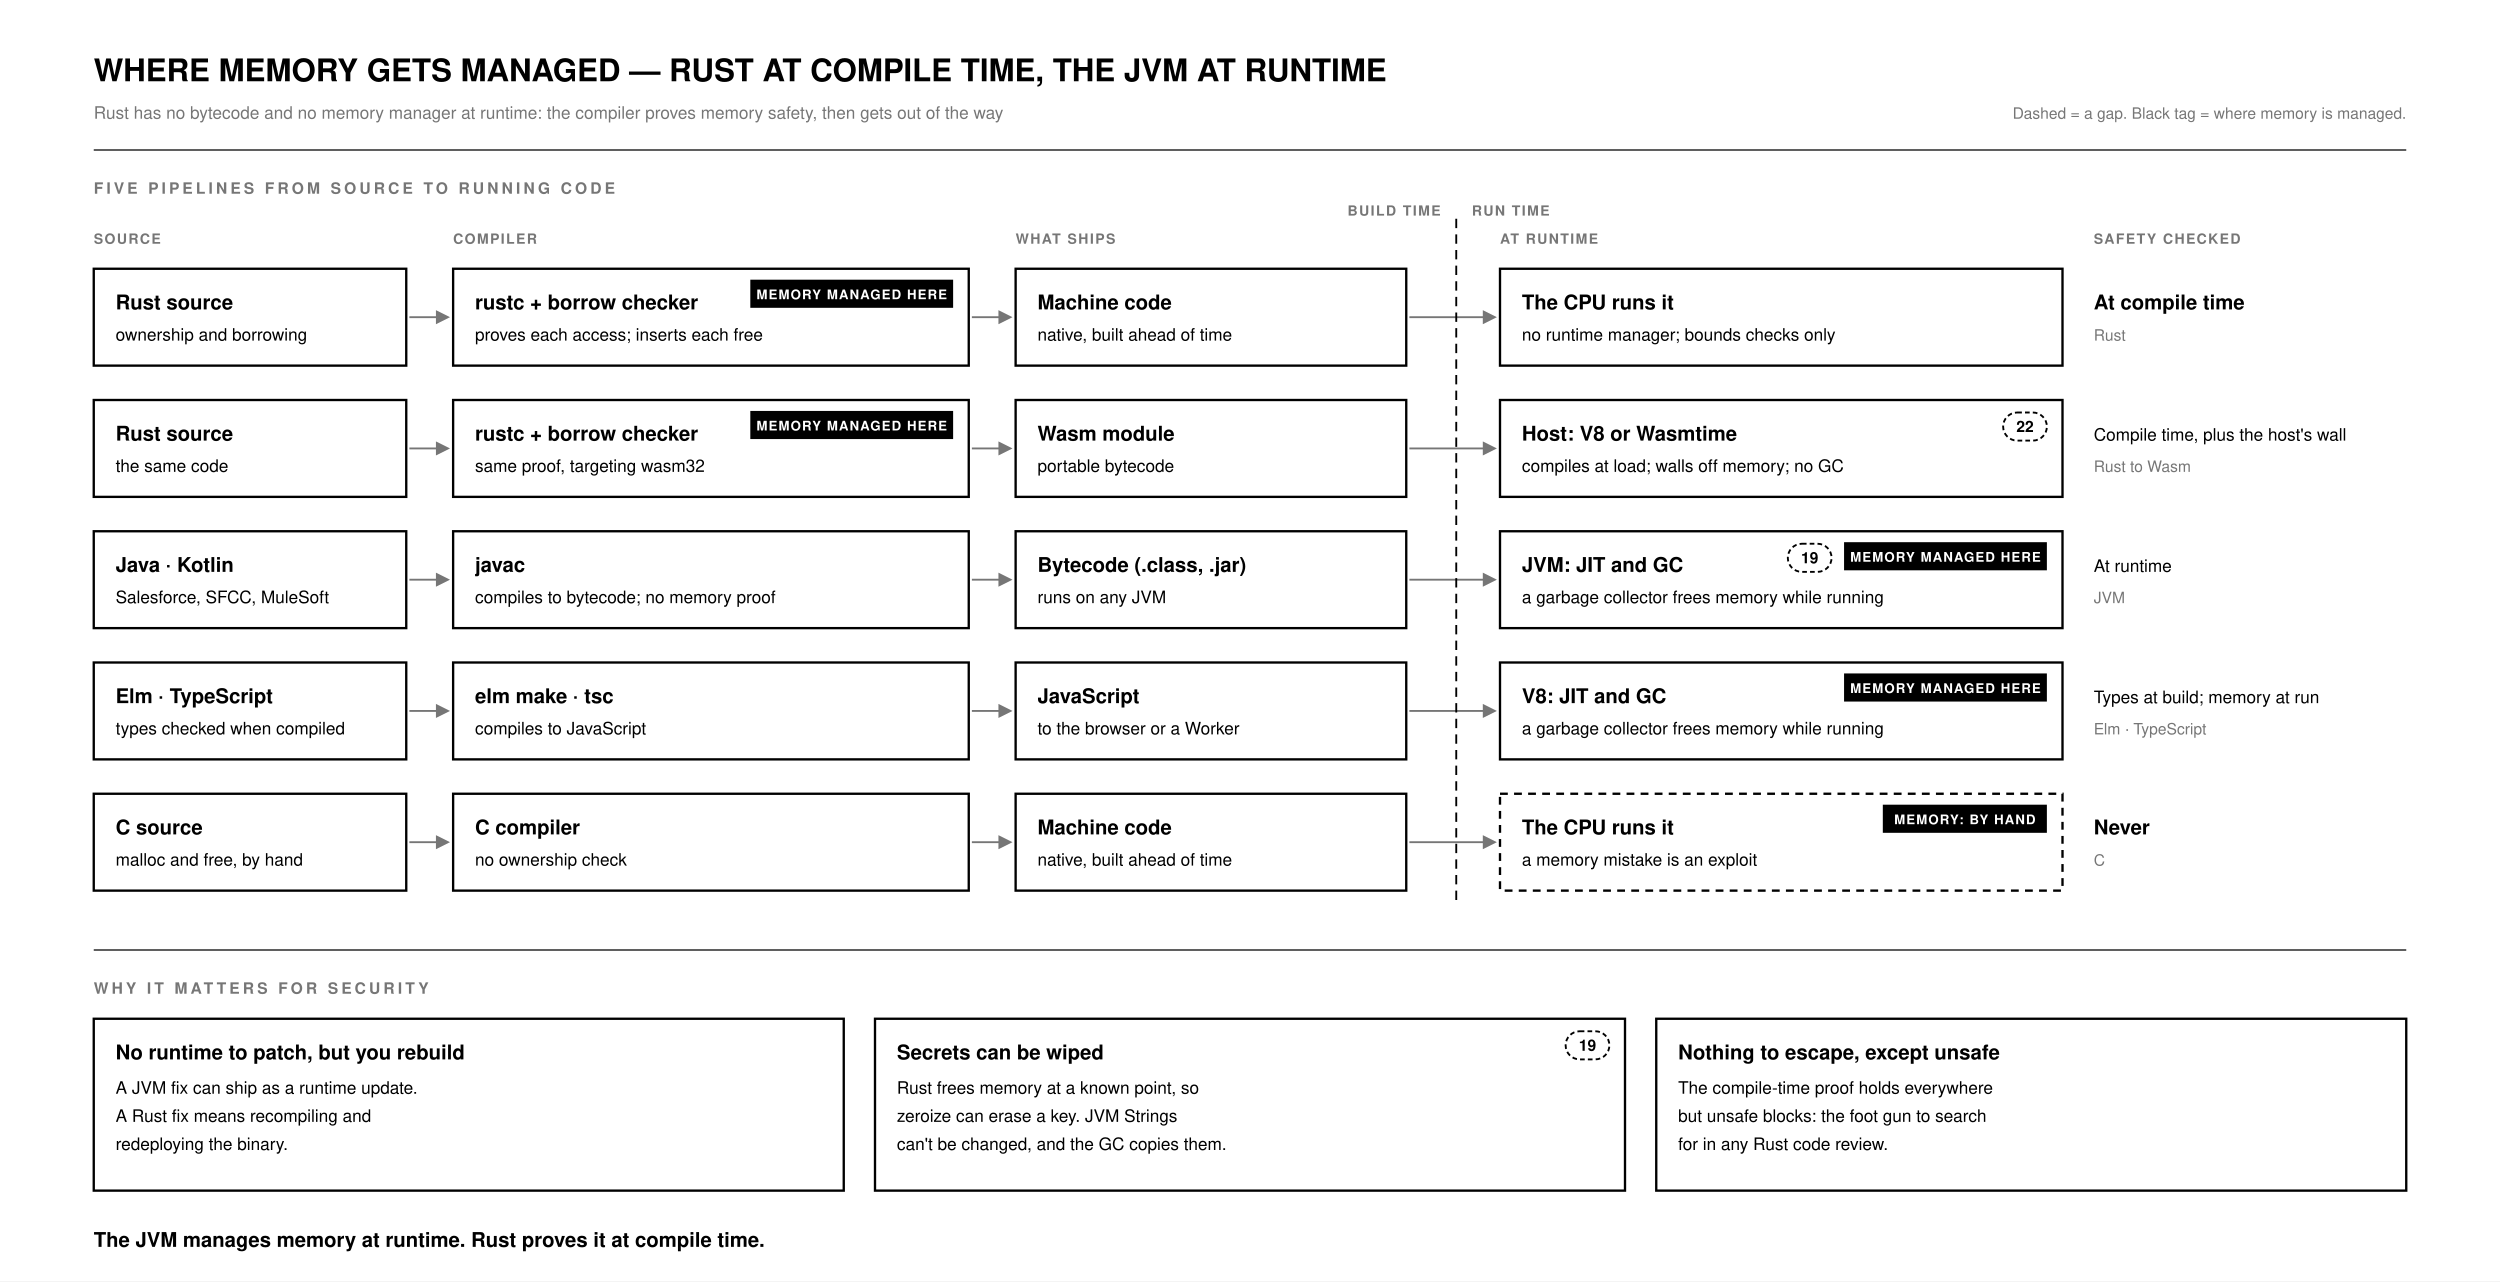
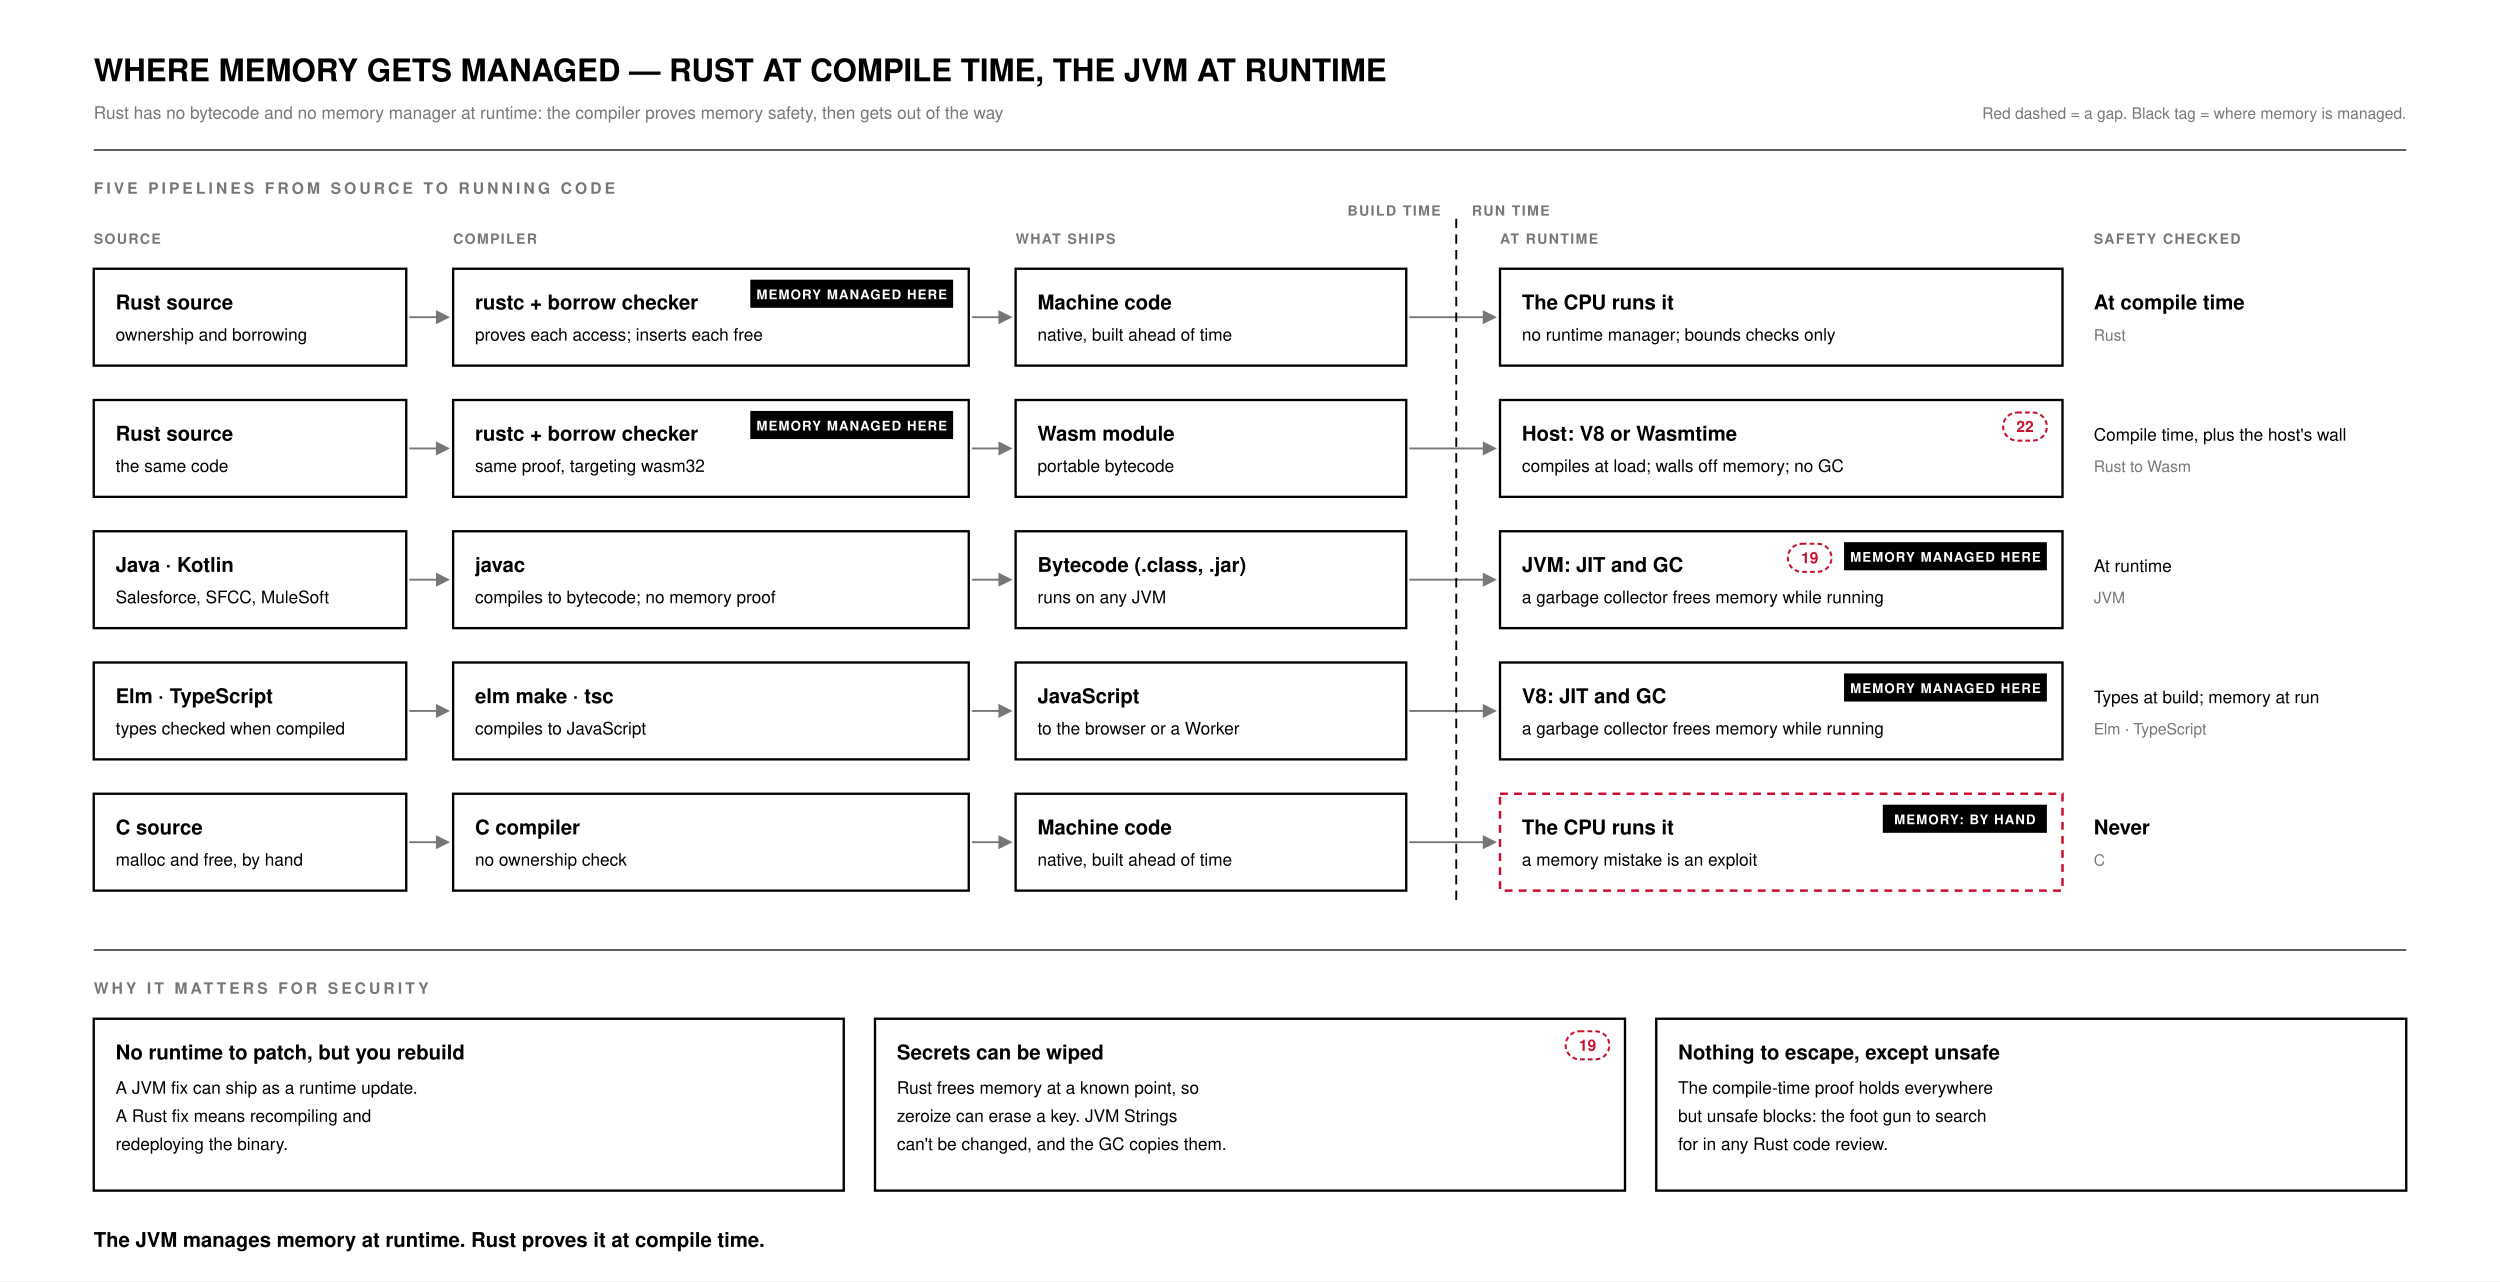
<svg xmlns="http://www.w3.org/2000/svg" version="1.1" viewBox="0 0 1600 820" role="img" aria-labelledby="t d">
  <defs>
    <style>
 .h{font:700 20px Helvetica,Arial,sans-serif;fill:#000}
 .sec{font:700 10px Helvetica,Arial,sans-serif;fill:#767676;letter-spacing:.2em}
 .bt{font:700 13px Helvetica,Arial,sans-serif;fill:#000}
 .lt{font:700 12px Helvetica,Arial,sans-serif;fill:#000}
 .b{font:11px Helvetica,Arial,sans-serif;fill:#000}
 .g{font:11px Helvetica,Arial,sans-serif;fill:#767676}
 .s{font:10px Helvetica,Arial,sans-serif;fill:#767676}
 .lab{font:700 9px Helvetica,Arial,sans-serif;fill:#767676;letter-spacing:.1em}
 .bd{font:700 8.5px Helvetica,Arial,sans-serif;fill:#fff;letter-spacing:.08em}
-  .n{font:700 10px Helvetica,Arial,sans-serif;fill:#000;text-anchor:middle}
+  .n{font:700 10px Helvetica,Arial,sans-serif;fill:#c8102e;text-anchor:middle}
 .box{fill:#fff;stroke:#000;stroke-width:1.5}
-  .gap{fill:#fff;stroke:#000;stroke-width:1.5;stroke-dasharray:5 4}
+  .gap{fill:#fff;stroke:#c8102e;stroke-width:1.6;stroke-dasharray:5 4}
 .rule{stroke:#000;stroke-width:.8;fill:none}
 .ln{stroke:#767676;stroke-width:1.2;fill:none}
 .ah{fill:#767676}
</style>
  </defs>
  <rect width="1600" height="820" fill="#fff" />
  <text class="h" x="60" y="52">WHERE MEMORY GETS MANAGED — RUST AT COMPILE TIME, THE JVM AT RUNTIME</text>
  <text class="g" x="60" y="76">Rust has no bytecode and no memory manager at runtime: the compiler proves memory safety, then gets out of the way</text>
-   <text class="s" x="1540" y="76" text-anchor="end">Dashed = a gap. Black tag = where memory is managed.</text>
+   <text class="s" x="1540" y="76" text-anchor="end">Red dashed = a gap. Black tag = where memory is managed.</text>
  <path class="rule" d="M60,96H1540" />
  <text class="sec" x="60" y="124">FIVE PIPELINES FROM SOURCE TO RUNNING CODE</text>
  <text class="lab" x="60" y="156">SOURCE</text>
  <text class="lab" x="290" y="156">COMPILER</text>
  <text class="lab" x="650" y="156">WHAT SHIPS</text>
  <text class="lab" x="960" y="156">AT RUNTIME</text>
  <text class="lab" x="1340" y="156">SAFETY CHECKED</text>
  <text class="lab" x="922" y="138" text-anchor="end">BUILD TIME</text>
  <text class="lab" x="942" y="138">RUN TIME</text>
  <rect class="box" x="60" y="172" width="200" height="62" />
  <text class="bt" x="74" y="198">Rust source</text>
  <text class="b" x="74" y="218">ownership and borrowing</text>
  <path class="ln" d="M262,203L281.0,203.0" />
  <path class="ah" d="M288,203L279.0,198.5L279.0,207.5z" />
  <rect class="box" x="290" y="172" width="330" height="62" />
  <text class="bt" x="304" y="198">rustc + borrow checker</text>
  <text class="b" x="304" y="218">proves each access; inserts each free</text>
  <rect x="480.2" y="179" width="129.8" height="18" fill="#000" />
  <text class="bd" x="545.1" y="191.5" text-anchor="middle">MEMORY MANAGED HERE</text>
  <path class="ln" d="M622,203L641.0,203.0" />
  <path class="ah" d="M648,203L639.0,198.5L639.0,207.5z" />
  <rect class="box" x="650" y="172" width="250" height="62" />
  <text class="bt" x="664" y="198">Machine code</text>
  <text class="b" x="664" y="218">native, built ahead of time</text>
  <path class="ln" d="M902,203L951.0,203.0" />
  <path class="ah" d="M958,203L949.0,198.5L949.0,207.5z" />
  <rect class="box" x="960" y="172" width="360" height="62" />
  <text class="bt" x="974" y="198">The CPU runs it</text>
  <text class="b" x="974" y="218">no runtime manager; bounds checks only</text>
  <text class="bt" x="1340" y="198">At compile time</text>
  <text class="s" x="1340" y="218">Rust</text>
  <rect class="box" x="60" y="256" width="200" height="62" />
  <text class="bt" x="74" y="282">Rust source</text>
  <text class="b" x="74" y="302">the same code</text>
  <path class="ln" d="M262,287L281.0,287.0" />
  <path class="ah" d="M288,287L279.0,282.5L279.0,291.5z" />
  <rect class="box" x="290" y="256" width="330" height="62" />
  <text class="bt" x="304" y="282">rustc + borrow checker</text>
  <text class="b" x="304" y="302">same proof, targeting wasm32</text>
  <rect x="480.2" y="263" width="129.8" height="18" fill="#000" />
  <text class="bd" x="545.1" y="275.5" text-anchor="middle">MEMORY MANAGED HERE</text>
  <path class="ln" d="M622,287L641.0,287.0" />
  <path class="ah" d="M648,287L639.0,282.5L639.0,291.5z" />
  <rect class="box" x="650" y="256" width="250" height="62" />
  <text class="bt" x="664" y="282">Wasm module</text>
  <text class="b" x="664" y="302">portable bytecode</text>
  <path class="ln" d="M902,287L951.0,287.0" />
  <path class="ah" d="M958,287L949.0,282.5L949.0,291.5z" />
  <rect class="box" x="960" y="256" width="360" height="62" />
  <text class="bt" x="974" y="282">Host: V8 or Wasmtime</text>
  <text class="b" x="974" y="302">compiles at load; walls off memory; no GC</text>
-   <rect x="1282.0" y="264" width="28" height="18" rx="9" fill="#fff" stroke="#000" stroke-width="1.2" stroke-dasharray="3 2" />
+   <rect x="1282.0" y="264" width="28" height="18" rx="9" fill="#fff" stroke="#c8102e" stroke-width="1.3" stroke-dasharray="3 2" />
  <text class="n" x="1296.0" y="276.5">22</text>
  <text class="b" x="1340" y="282">Compile time, plus the host's wall</text>
  <text class="s" x="1340" y="302">Rust to Wasm</text>
  <rect class="box" x="60" y="340" width="200" height="62" />
  <text class="bt" x="74" y="366">Java · Kotlin</text>
  <text class="b" x="74" y="386">Salesforce, SFCC, MuleSoft</text>
  <path class="ln" d="M262,371L281.0,371.0" />
  <path class="ah" d="M288,371L279.0,366.5L279.0,375.5z" />
  <rect class="box" x="290" y="340" width="330" height="62" />
  <text class="bt" x="304" y="366">javac</text>
  <text class="b" x="304" y="386">compiles to bytecode; no memory proof</text>
  <path class="ln" d="M622,371L641.0,371.0" />
  <path class="ah" d="M648,371L639.0,366.5L639.0,375.5z" />
  <rect class="box" x="650" y="340" width="250" height="62" />
  <text class="bt" x="664" y="366">Bytecode (.class, .jar)</text>
  <text class="b" x="664" y="386">runs on any JVM</text>
  <path class="ln" d="M902,371L951.0,371.0" />
  <path class="ah" d="M958,371L949.0,366.5L949.0,375.5z" />
  <rect class="box" x="960" y="340" width="360" height="62" />
  <text class="bt" x="974" y="366">JVM: JIT and GC</text>
  <text class="b" x="974" y="386">a garbage collector frees memory while running</text>
  <rect x="1180.2" y="347" width="129.8" height="18" fill="#000" />
  <text class="bd" x="1245.1" y="359.5" text-anchor="middle">MEMORY MANAGED HERE</text>
-   <rect x="1144.2" y="348" width="28" height="18" rx="9" fill="#fff" stroke="#000" stroke-width="1.2" stroke-dasharray="3 2" />
+   <rect x="1144.2" y="348" width="28" height="18" rx="9" fill="#fff" stroke="#c8102e" stroke-width="1.3" stroke-dasharray="3 2" />
  <text class="n" x="1158.2" y="360.5">19</text>
  <text class="b" x="1340" y="366">At runtime</text>
  <text class="s" x="1340" y="386">JVM</text>
  <rect class="box" x="60" y="424" width="200" height="62" />
  <text class="bt" x="74" y="450">Elm · TypeScript</text>
  <text class="b" x="74" y="470">types checked when compiled</text>
  <path class="ln" d="M262,455L281.0,455.0" />
  <path class="ah" d="M288,455L279.0,450.5L279.0,459.5z" />
  <rect class="box" x="290" y="424" width="330" height="62" />
  <text class="bt" x="304" y="450">elm make · tsc</text>
  <text class="b" x="304" y="470">compiles to JavaScript</text>
  <path class="ln" d="M622,455L641.0,455.0" />
  <path class="ah" d="M648,455L639.0,450.5L639.0,459.5z" />
  <rect class="box" x="650" y="424" width="250" height="62" />
  <text class="bt" x="664" y="450">JavaScript</text>
  <text class="b" x="664" y="470">to the browser or a Worker</text>
  <path class="ln" d="M902,455L951.0,455.0" />
  <path class="ah" d="M958,455L949.0,450.5L949.0,459.5z" />
  <rect class="box" x="960" y="424" width="360" height="62" />
  <text class="bt" x="974" y="450">V8: JIT and GC</text>
  <text class="b" x="974" y="470">a garbage collector frees memory while running</text>
  <rect x="1180.2" y="431" width="129.8" height="18" fill="#000" />
  <text class="bd" x="1245.1" y="443.5" text-anchor="middle">MEMORY MANAGED HERE</text>
  <text class="b" x="1340" y="450">Types at build; memory at run</text>
  <text class="s" x="1340" y="470">Elm · TypeScript</text>
  <rect class="box" x="60" y="508" width="200" height="62" />
  <text class="bt" x="74" y="534">C source</text>
  <text class="b" x="74" y="554">malloc and free, by hand</text>
  <path class="ln" d="M262,539L281.0,539.0" />
  <path class="ah" d="M288,539L279.0,534.5L279.0,543.5z" />
  <rect class="box" x="290" y="508" width="330" height="62" />
  <text class="bt" x="304" y="534">C compiler</text>
  <text class="b" x="304" y="554">no ownership check</text>
  <path class="ln" d="M622,539L641.0,539.0" />
  <path class="ah" d="M648,539L639.0,534.5L639.0,543.5z" />
  <rect class="box" x="650" y="508" width="250" height="62" />
  <text class="bt" x="664" y="534">Machine code</text>
  <text class="b" x="664" y="554">native, built ahead of time</text>
  <path class="ln" d="M902,539L951.0,539.0" />
  <path class="ah" d="M958,539L949.0,534.5L949.0,543.5z" />
  <rect class="gap" x="960" y="508" width="360" height="62" />
  <text class="bt" x="974" y="534">The CPU runs it</text>
  <text class="b" x="974" y="554">a memory mistake is an exploit</text>
  <rect x="1205.0" y="515" width="105.0" height="18" fill="#000" />
  <text class="bd" x="1257.5" y="527.5" text-anchor="middle">MEMORY: BY HAND</text>
  <text class="bt" x="1340" y="534">Never</text>
  <text class="s" x="1340" y="554">C</text>
  <path d="M932,140V578" stroke="#000" stroke-width="1.2" stroke-dasharray="6 4" fill="none" />
  <path class="rule" d="M60,608H1540" />
  <text class="sec" x="60" y="636">WHY IT MATTERS FOR SECURITY</text>
  <rect class="box" x="60" y="652" width="480" height="110" />
  <text class="bt" x="74" y="678">No runtime to patch, but you rebuild</text>
  <text class="b" x="74" y="698" />
  <text class="b" x="74" y="700">A JVM fix can ship as a runtime update.</text>
  <text class="b" x="74" y="718">A Rust fix means recompiling and</text>
  <text class="b" x="74" y="736">redeploying the binary.</text>
  <rect class="box" x="560" y="652" width="480" height="110" />
  <text class="bt" x="574" y="678">Secrets can be wiped</text>
  <text class="b" x="574" y="698" />
-   <rect x="1002.0" y="660" width="28" height="18" rx="9" fill="#fff" stroke="#000" stroke-width="1.2" stroke-dasharray="3 2" />
+   <rect x="1002.0" y="660" width="28" height="18" rx="9" fill="#fff" stroke="#c8102e" stroke-width="1.3" stroke-dasharray="3 2" />
  <text class="n" x="1016.0" y="672.5">19</text>
  <text class="b" x="574" y="700">Rust frees memory at a known point, so</text>
  <text class="b" x="574" y="718">zeroize can erase a key. JVM Strings</text>
  <text class="b" x="574" y="736">can't be changed, and the GC copies them.</text>
  <rect class="box" x="1060" y="652" width="480" height="110" />
  <text class="bt" x="1074" y="678">Nothing to escape, except unsafe</text>
  <text class="b" x="1074" y="698" />
  <text class="b" x="1074" y="700">The compile-time proof holds everywhere</text>
  <text class="b" x="1074" y="718">but unsafe blocks: the foot gun to search</text>
  <text class="b" x="1074" y="736">for in any Rust code review.</text>
  <text class="bt" x="60" y="798">The JVM manages memory at runtime. Rust proves it at compile time.</text>
</svg>
